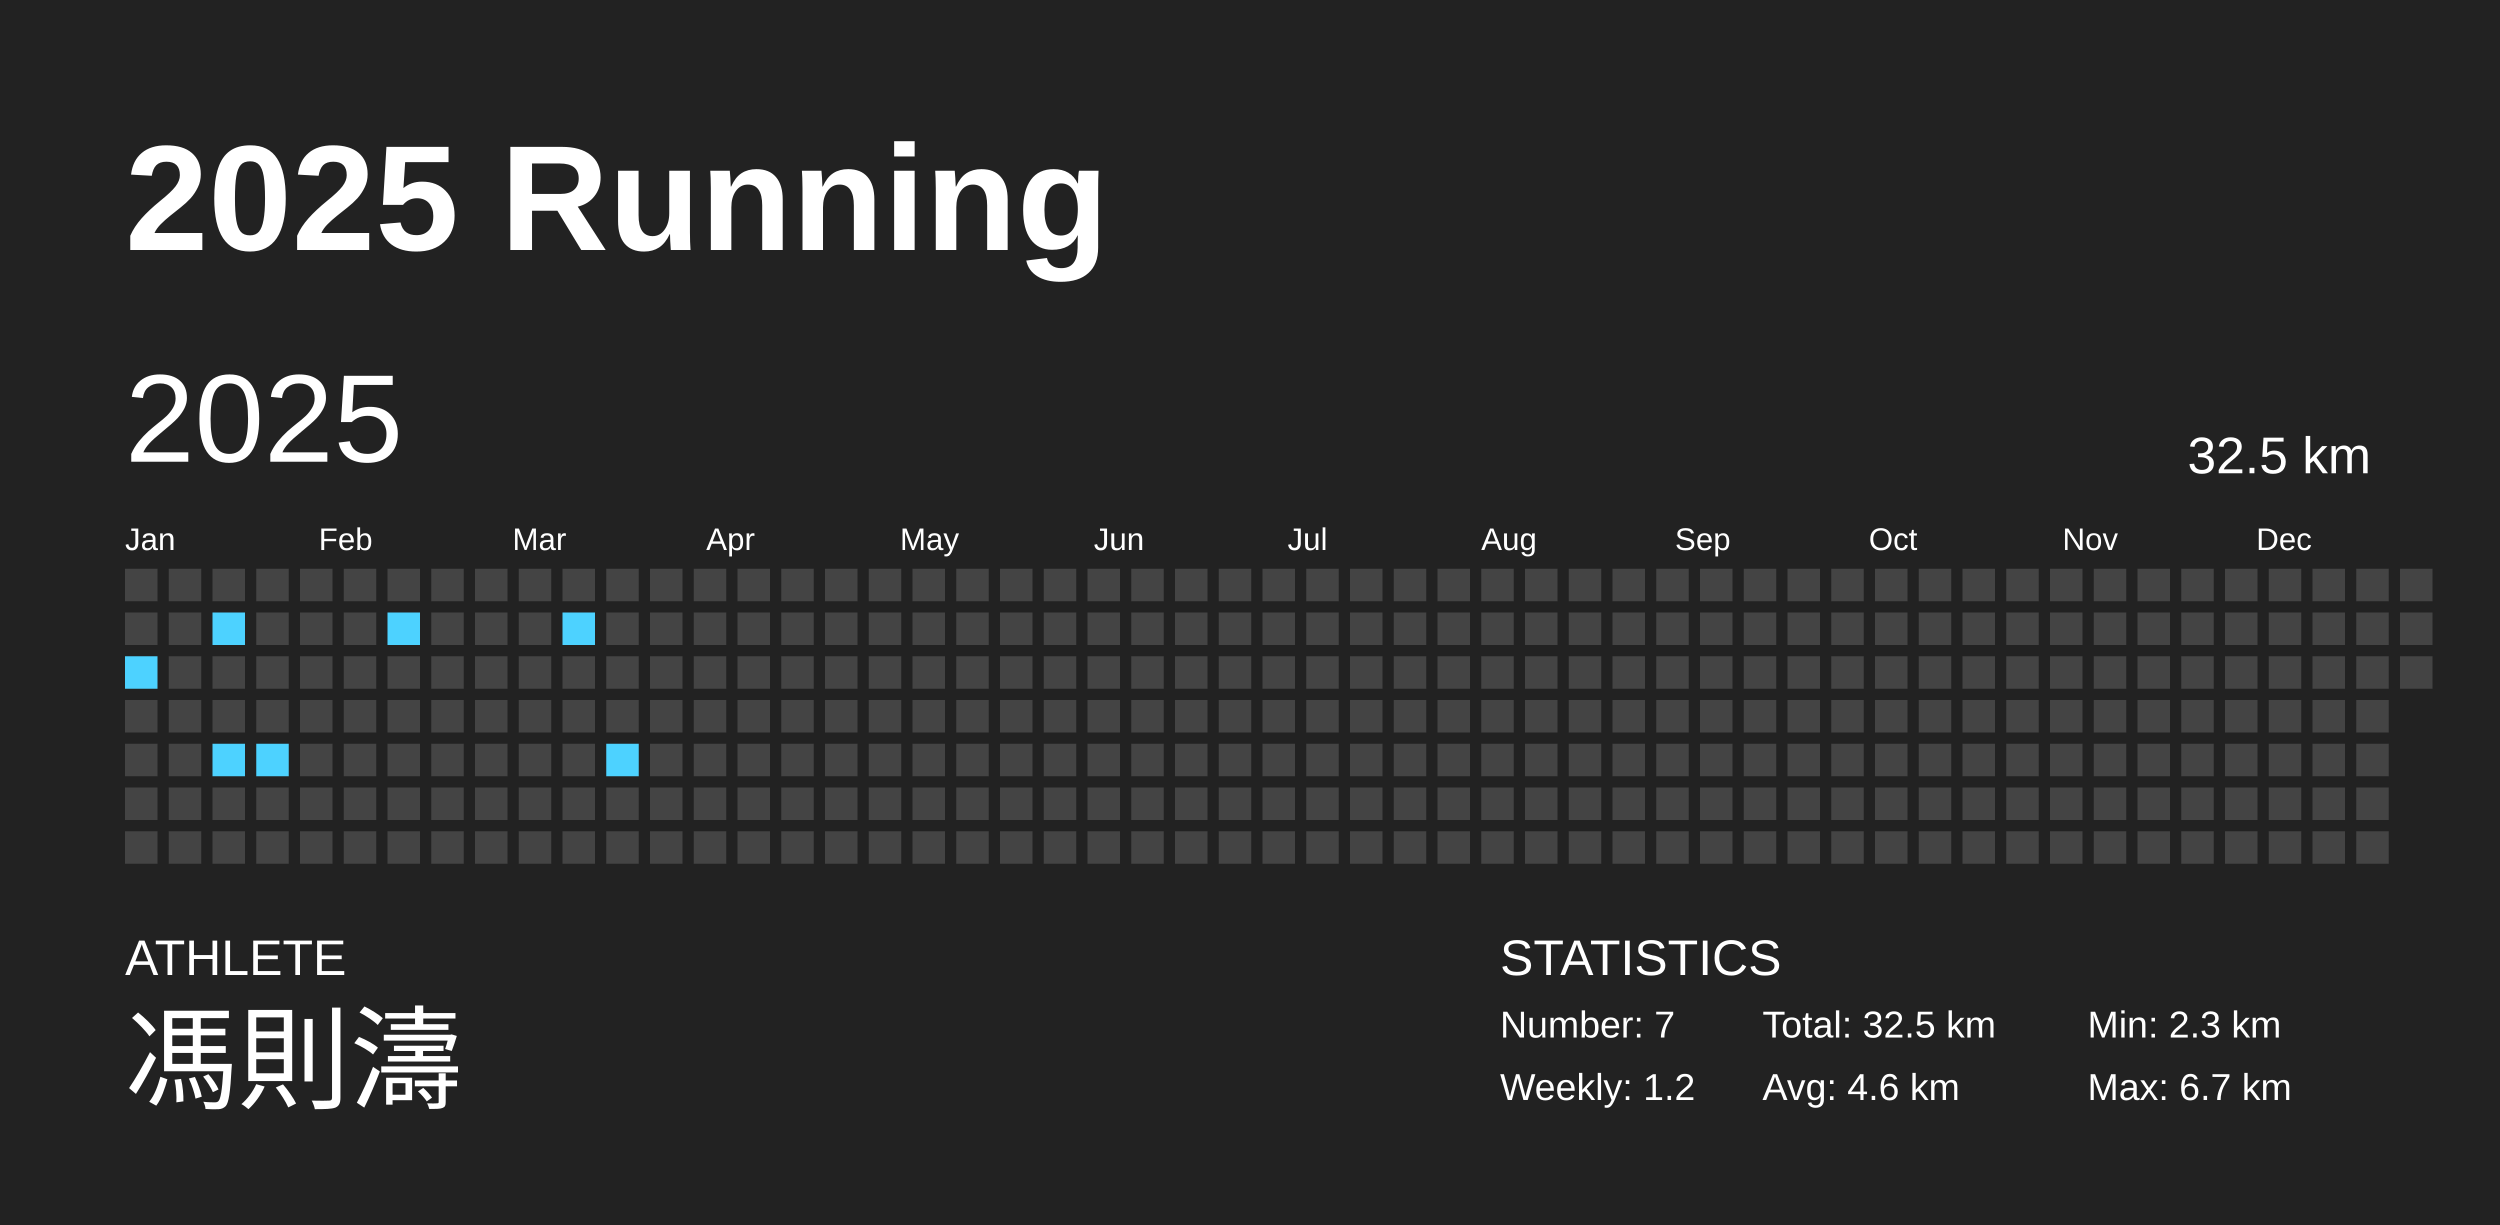
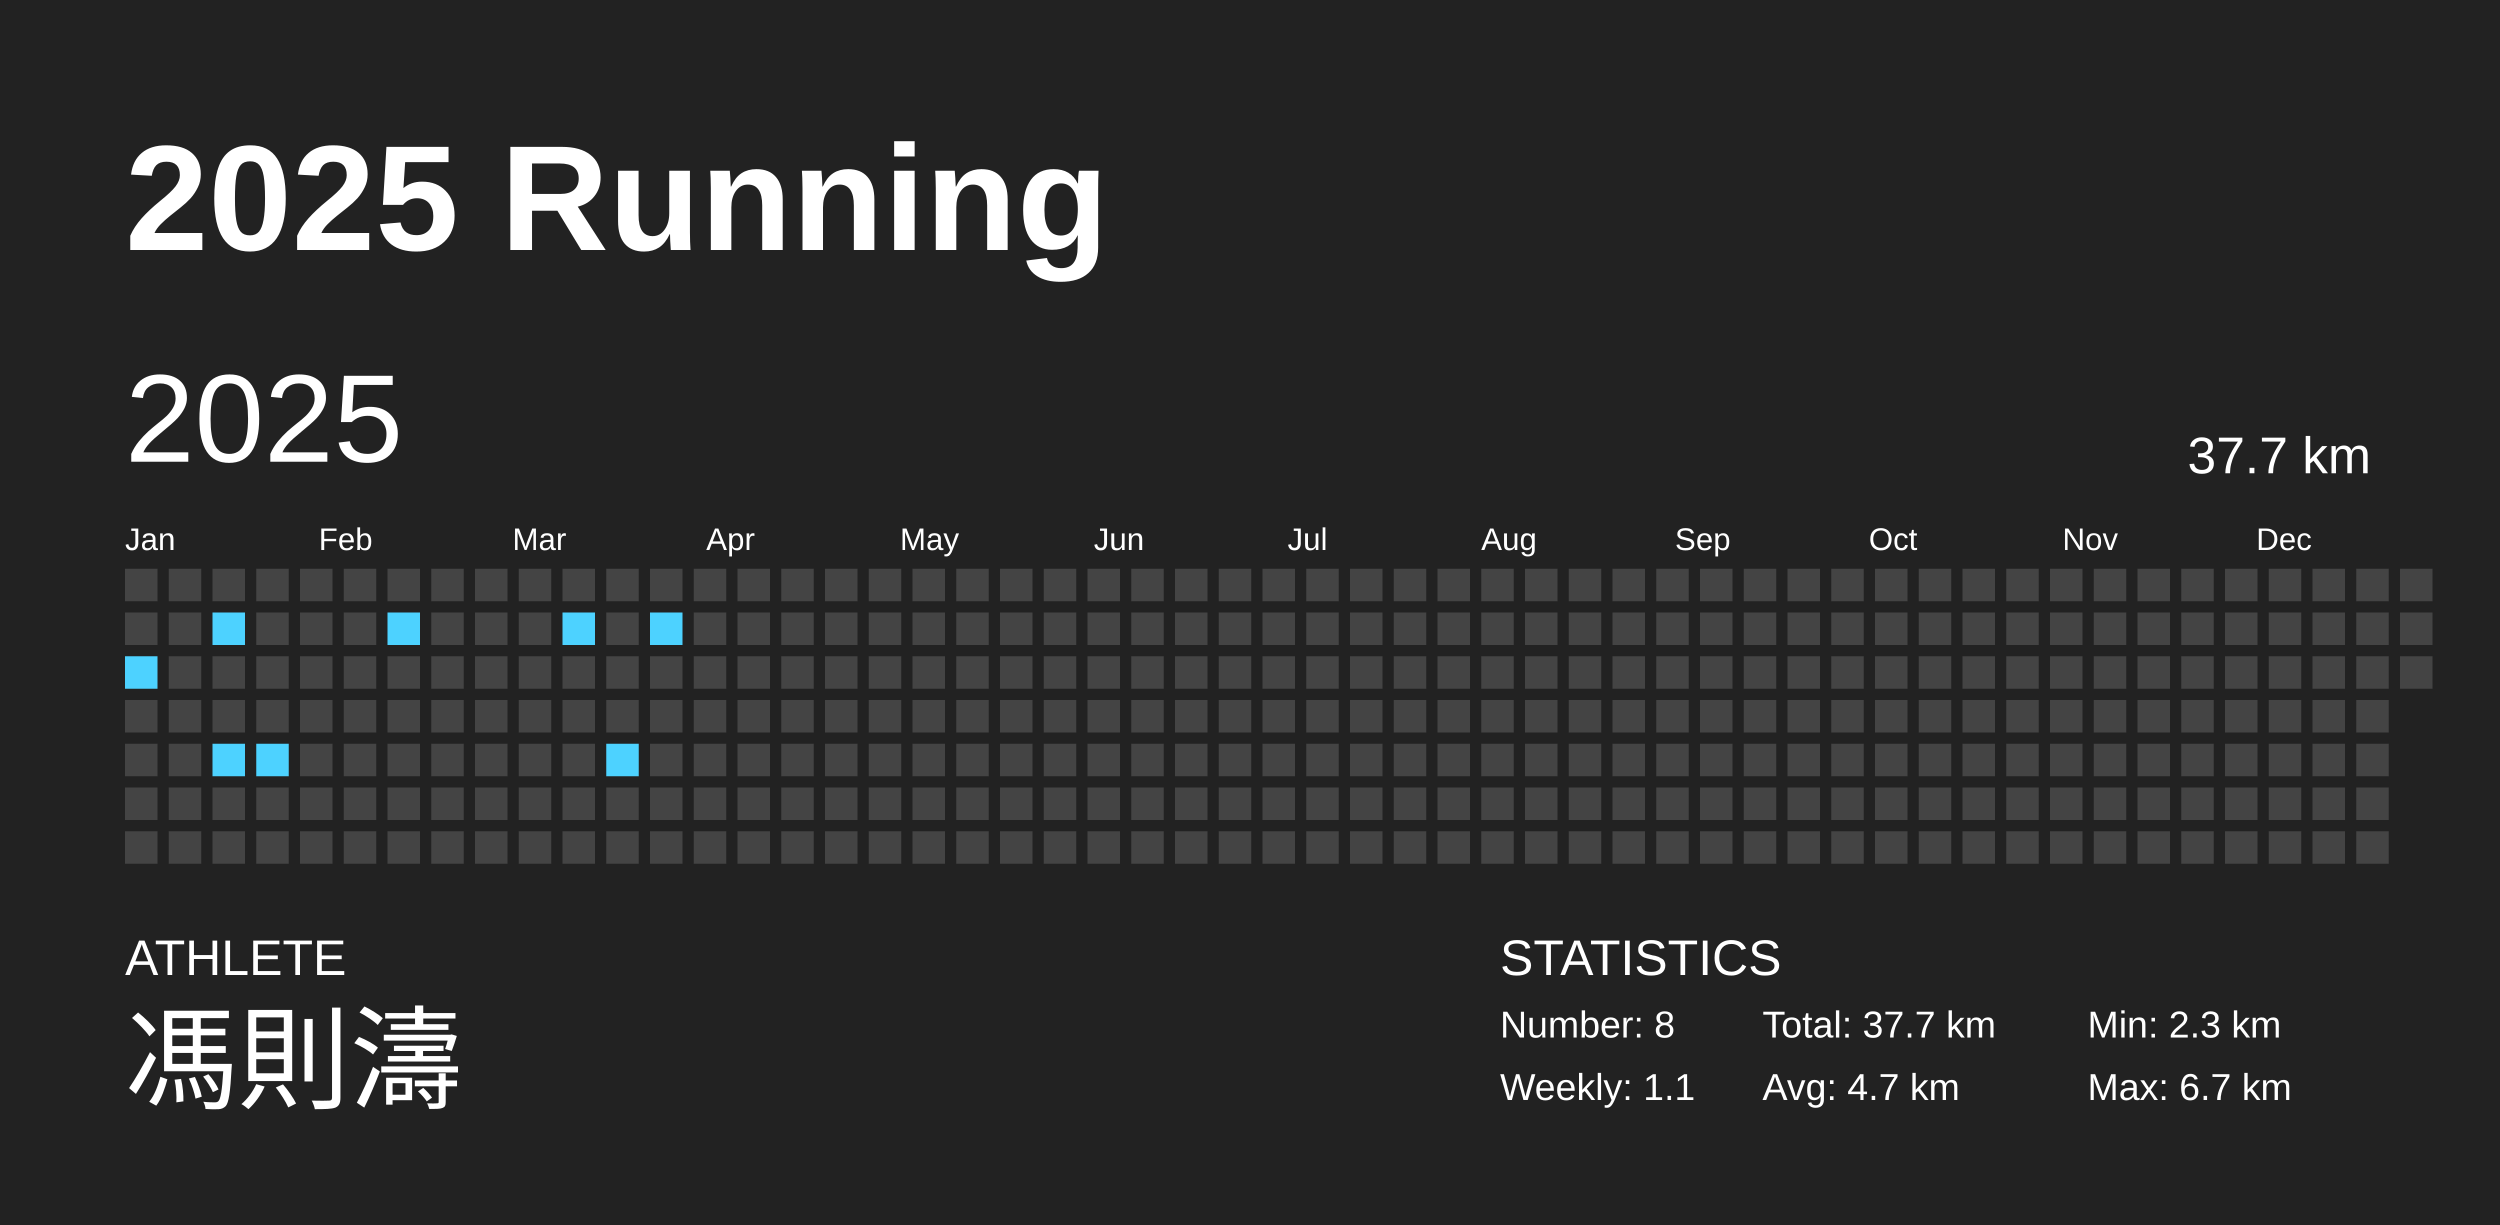
<svg xmlns="http://www.w3.org/2000/svg" baseProfile="full" height="98mm" version="1.1" viewBox="0,0,200,98" width="200mm">
  <defs />
  <rect fill="#222222" height="98" width="200" x="0" y="0" />
  <text fill="#FFFFFF" style="font-size:12px; font-family:Arial; font-weight:bold;" x="10" y="20">2025 Running</text>
  <text fill="#FFFFFF" style="font-size:4px; font-family:Arial" x="10" y="78">ATHLETE</text>
  <text fill="#FFFFFF" style="font-size:9px; font-family:Arial" x="10" y="88">馮則濤</text>
  <text fill="#FFFFFF" style="font-size:4px; font-family:Arial" x="120" y="78">STATISTICS</text>
-   <text fill="#FFFFFF" style="font-size:3px; font-family:Arial" x="120" y="83">Number: 7</text>
-   <text fill="#FFFFFF" style="font-size:3px; font-family:Arial" x="120" y="88">Weekly: 1.2</text>
-   <text fill="#FFFFFF" style="font-size:3px; font-family:Arial" x="141" y="83">Total: 32.5 km</text>
-   <text fill="#FFFFFF" style="font-size:3px; font-family:Arial" x="141" y="88">Avg: 4.6 km</text>
+   <text fill="#FFFFFF" style="font-size:3px; font-family:Arial" x="120" y="83">Number: 8</text>
+   <text fill="#FFFFFF" style="font-size:3px; font-family:Arial" x="120" y="88">Weekly: 1.1</text>
+   <text fill="#FFFFFF" style="font-size:3px; font-family:Arial" x="141" y="83">Total: 37.7 km</text>
+   <text fill="#FFFFFF" style="font-size:3px; font-family:Arial" x="141" y="88">Avg: 4.7 km</text>
  <text fill="#FFFFFF" style="font-size:3px; font-family:Arial" x="167" y="83">Min: 2.3 km</text>
  <text fill="#FFFFFF" style="font-size:3px; font-family:Arial" x="167" y="88">Max: 6.7 km</text>
  <text dominant-baseline="hanging" fill="#FFFFFF" style="font-size:10.0px; font-family:Arial;" x="10" y="30">2025</text>
-   <text dominant-baseline="hanging" fill="#FFFFFF" style="font-size:4.125px; font-family:Arial;" x="175" y="35">32.5 km</text>
+   <text dominant-baseline="hanging" fill="#FFFFFF" style="font-size:4.125px; font-family:Arial;" x="175" y="35">37.7 km</text>
  <text fill="#FFFFFF" style="font-size:2.5px; font-family:Arial" x="10.0" y="44">Jan</text>
  <text fill="#FFFFFF" style="font-size:2.5px; font-family:Arial" x="25.5" y="44">Feb</text>
  <text fill="#FFFFFF" style="font-size:2.5px; font-family:Arial" x="41.0" y="44">Mar</text>
  <text fill="#FFFFFF" style="font-size:2.5px; font-family:Arial" x="56.5" y="44">Apr</text>
  <text fill="#FFFFFF" style="font-size:2.5px; font-family:Arial" x="72.0" y="44">May</text>
  <text fill="#FFFFFF" style="font-size:2.5px; font-family:Arial" x="87.5" y="44">Jun</text>
  <text fill="#FFFFFF" style="font-size:2.5px; font-family:Arial" x="103.0" y="44">Jul</text>
  <text fill="#FFFFFF" style="font-size:2.5px; font-family:Arial" x="118.5" y="44">Aug</text>
  <text fill="#FFFFFF" style="font-size:2.5px; font-family:Arial" x="134.0" y="44">Sep</text>
  <text fill="#FFFFFF" style="font-size:2.5px; font-family:Arial" x="149.5" y="44">Oct</text>
  <text fill="#FFFFFF" style="font-size:2.5px; font-family:Arial" x="165.0" y="44">Nov</text>
  <text fill="#FFFFFF" style="font-size:2.5px; font-family:Arial" x="180.5" y="44">Dec</text>
  <rect fill="#444444" height="2.6" width="2.6" x="10.0" y="45.5" />
  <rect fill="#444444" height="2.6" width="2.6" x="10.0" y="49.0" />
  <rect fill="#4dd2ff" height="2.6" width="2.6" x="10.0" y="52.5" />
  <rect fill="#444444" height="2.6" width="2.6" x="10.0" y="56.0" />
  <rect fill="#444444" height="2.6" width="2.6" x="10.0" y="59.5" />
  <rect fill="#444444" height="2.6" width="2.6" x="10.0" y="63.0" />
  <rect fill="#444444" height="2.6" width="2.6" x="10.0" y="66.5" />
  <rect fill="#444444" height="2.6" width="2.6" x="13.5" y="45.5" />
  <rect fill="#444444" height="2.6" width="2.6" x="13.5" y="49.0" />
  <rect fill="#444444" height="2.6" width="2.6" x="13.5" y="52.5" />
  <rect fill="#444444" height="2.6" width="2.6" x="13.5" y="56.0" />
  <rect fill="#444444" height="2.6" width="2.6" x="13.5" y="59.5" />
  <rect fill="#444444" height="2.6" width="2.6" x="13.5" y="63.0" />
  <rect fill="#444444" height="2.6" width="2.6" x="13.5" y="66.5" />
  <rect fill="#444444" height="2.6" width="2.6" x="17.0" y="45.5" />
  <rect fill="#4dd2ff" height="2.6" width="2.6" x="17.0" y="49.0" />
  <rect fill="#444444" height="2.6" width="2.6" x="17.0" y="52.5" />
  <rect fill="#444444" height="2.6" width="2.6" x="17.0" y="56.0" />
  <rect fill="#4dd2ff" height="2.6" width="2.6" x="17.0" y="59.5" />
  <rect fill="#444444" height="2.6" width="2.6" x="17.0" y="63.0" />
  <rect fill="#444444" height="2.6" width="2.6" x="17.0" y="66.5" />
  <rect fill="#444444" height="2.6" width="2.6" x="20.5" y="45.5" />
  <rect fill="#444444" height="2.6" width="2.6" x="20.5" y="49.0" />
  <rect fill="#444444" height="2.6" width="2.6" x="20.5" y="52.5" />
  <rect fill="#444444" height="2.6" width="2.6" x="20.5" y="56.0" />
  <rect fill="#4dd2ff" height="2.6" width="2.6" x="20.5" y="59.5" />
  <rect fill="#444444" height="2.6" width="2.6" x="20.5" y="63.0" />
  <rect fill="#444444" height="2.6" width="2.6" x="20.5" y="66.5" />
  <rect fill="#444444" height="2.6" width="2.6" x="24.0" y="45.5" />
  <rect fill="#444444" height="2.6" width="2.6" x="24.0" y="49.0" />
  <rect fill="#444444" height="2.6" width="2.6" x="24.0" y="52.5" />
  <rect fill="#444444" height="2.6" width="2.6" x="24.0" y="56.0" />
  <rect fill="#444444" height="2.6" width="2.6" x="24.0" y="59.5" />
  <rect fill="#444444" height="2.6" width="2.6" x="24.0" y="63.0" />
  <rect fill="#444444" height="2.6" width="2.6" x="24.0" y="66.5" />
  <rect fill="#444444" height="2.6" width="2.6" x="27.5" y="45.5" />
  <rect fill="#444444" height="2.6" width="2.6" x="27.5" y="49.0" />
  <rect fill="#444444" height="2.6" width="2.6" x="27.5" y="52.5" />
  <rect fill="#444444" height="2.6" width="2.6" x="27.5" y="56.0" />
  <rect fill="#444444" height="2.6" width="2.6" x="27.5" y="59.5" />
  <rect fill="#444444" height="2.6" width="2.6" x="27.5" y="63.0" />
  <rect fill="#444444" height="2.6" width="2.6" x="27.5" y="66.5" />
  <rect fill="#444444" height="2.6" width="2.6" x="31.0" y="45.5" />
  <rect fill="#4dd2ff" height="2.6" width="2.6" x="31.0" y="49.0" />
  <rect fill="#444444" height="2.6" width="2.6" x="31.0" y="52.5" />
  <rect fill="#444444" height="2.6" width="2.6" x="31.0" y="56.0" />
  <rect fill="#444444" height="2.6" width="2.6" x="31.0" y="59.5" />
  <rect fill="#444444" height="2.6" width="2.6" x="31.0" y="63.0" />
  <rect fill="#444444" height="2.6" width="2.6" x="31.0" y="66.5" />
  <rect fill="#444444" height="2.6" width="2.6" x="34.5" y="45.5" />
  <rect fill="#444444" height="2.6" width="2.6" x="34.5" y="49.0" />
  <rect fill="#444444" height="2.6" width="2.6" x="34.5" y="52.5" />
  <rect fill="#444444" height="2.6" width="2.6" x="34.5" y="56.0" />
  <rect fill="#444444" height="2.6" width="2.6" x="34.5" y="59.5" />
  <rect fill="#444444" height="2.6" width="2.6" x="34.5" y="63.0" />
  <rect fill="#444444" height="2.6" width="2.6" x="34.5" y="66.5" />
  <rect fill="#444444" height="2.6" width="2.6" x="38.0" y="45.5" />
  <rect fill="#444444" height="2.6" width="2.6" x="38.0" y="49.0" />
  <rect fill="#444444" height="2.6" width="2.6" x="38.0" y="52.5" />
  <rect fill="#444444" height="2.6" width="2.6" x="38.0" y="56.0" />
  <rect fill="#444444" height="2.6" width="2.6" x="38.0" y="59.5" />
  <rect fill="#444444" height="2.6" width="2.6" x="38.0" y="63.0" />
  <rect fill="#444444" height="2.6" width="2.6" x="38.0" y="66.5" />
  <rect fill="#444444" height="2.6" width="2.6" x="41.5" y="45.5" />
  <rect fill="#444444" height="2.6" width="2.6" x="41.5" y="49.0" />
  <rect fill="#444444" height="2.6" width="2.6" x="41.5" y="52.5" />
  <rect fill="#444444" height="2.6" width="2.6" x="41.5" y="56.0" />
  <rect fill="#444444" height="2.6" width="2.6" x="41.5" y="59.5" />
  <rect fill="#444444" height="2.6" width="2.6" x="41.5" y="63.0" />
  <rect fill="#444444" height="2.6" width="2.6" x="41.5" y="66.5" />
  <rect fill="#444444" height="2.6" width="2.6" x="45.0" y="45.5" />
  <rect fill="#4dd2ff" height="2.6" width="2.6" x="45.0" y="49.0" />
  <rect fill="#444444" height="2.6" width="2.6" x="45.0" y="52.5" />
  <rect fill="#444444" height="2.6" width="2.6" x="45.0" y="56.0" />
  <rect fill="#444444" height="2.6" width="2.6" x="45.0" y="59.5" />
  <rect fill="#444444" height="2.6" width="2.6" x="45.0" y="63.0" />
  <rect fill="#444444" height="2.6" width="2.6" x="45.0" y="66.5" />
  <rect fill="#444444" height="2.6" width="2.6" x="48.5" y="45.5" />
  <rect fill="#444444" height="2.6" width="2.6" x="48.5" y="49.0" />
  <rect fill="#444444" height="2.6" width="2.6" x="48.5" y="52.5" />
  <rect fill="#444444" height="2.6" width="2.6" x="48.5" y="56.0" />
  <rect fill="#4dd2ff" height="2.6" width="2.6" x="48.5" y="59.5" />
  <rect fill="#444444" height="2.6" width="2.6" x="48.5" y="63.0" />
  <rect fill="#444444" height="2.6" width="2.6" x="48.5" y="66.5" />
  <rect fill="#444444" height="2.6" width="2.6" x="52.0" y="45.5" />
-   <rect fill="#444444" height="2.6" width="2.6" x="52.0" y="49.0" />
+   <rect fill="#4dd2ff" height="2.6" width="2.6" x="52.0" y="49.0" />
  <rect fill="#444444" height="2.6" width="2.6" x="52.0" y="52.5" />
  <rect fill="#444444" height="2.6" width="2.6" x="52.0" y="56.0" />
  <rect fill="#444444" height="2.6" width="2.6" x="52.0" y="59.5" />
  <rect fill="#444444" height="2.6" width="2.6" x="52.0" y="63.0" />
  <rect fill="#444444" height="2.6" width="2.6" x="52.0" y="66.5" />
  <rect fill="#444444" height="2.6" width="2.6" x="55.5" y="45.5" />
  <rect fill="#444444" height="2.6" width="2.6" x="55.5" y="49.0" />
  <rect fill="#444444" height="2.6" width="2.6" x="55.5" y="52.5" />
  <rect fill="#444444" height="2.6" width="2.6" x="55.5" y="56.0" />
  <rect fill="#444444" height="2.6" width="2.6" x="55.5" y="59.5" />
  <rect fill="#444444" height="2.6" width="2.6" x="55.5" y="63.0" />
  <rect fill="#444444" height="2.6" width="2.6" x="55.5" y="66.5" />
  <rect fill="#444444" height="2.6" width="2.6" x="59.0" y="45.5" />
  <rect fill="#444444" height="2.6" width="2.6" x="59.0" y="49.0" />
  <rect fill="#444444" height="2.6" width="2.6" x="59.0" y="52.5" />
  <rect fill="#444444" height="2.6" width="2.6" x="59.0" y="56.0" />
  <rect fill="#444444" height="2.6" width="2.6" x="59.0" y="59.5" />
  <rect fill="#444444" height="2.6" width="2.6" x="59.0" y="63.0" />
  <rect fill="#444444" height="2.6" width="2.6" x="59.0" y="66.5" />
  <rect fill="#444444" height="2.6" width="2.6" x="62.5" y="45.5" />
  <rect fill="#444444" height="2.6" width="2.6" x="62.5" y="49.0" />
  <rect fill="#444444" height="2.6" width="2.6" x="62.5" y="52.5" />
  <rect fill="#444444" height="2.6" width="2.6" x="62.5" y="56.0" />
  <rect fill="#444444" height="2.6" width="2.6" x="62.5" y="59.5" />
  <rect fill="#444444" height="2.6" width="2.6" x="62.5" y="63.0" />
  <rect fill="#444444" height="2.6" width="2.6" x="62.5" y="66.5" />
  <rect fill="#444444" height="2.6" width="2.6" x="66.0" y="45.5" />
  <rect fill="#444444" height="2.6" width="2.6" x="66.0" y="49.0" />
  <rect fill="#444444" height="2.6" width="2.6" x="66.0" y="52.5" />
  <rect fill="#444444" height="2.6" width="2.6" x="66.0" y="56.0" />
  <rect fill="#444444" height="2.6" width="2.6" x="66.0" y="59.5" />
  <rect fill="#444444" height="2.6" width="2.6" x="66.0" y="63.0" />
  <rect fill="#444444" height="2.6" width="2.6" x="66.0" y="66.5" />
  <rect fill="#444444" height="2.6" width="2.6" x="69.5" y="45.5" />
  <rect fill="#444444" height="2.6" width="2.6" x="69.5" y="49.0" />
  <rect fill="#444444" height="2.6" width="2.6" x="69.5" y="52.5" />
  <rect fill="#444444" height="2.6" width="2.6" x="69.5" y="56.0" />
  <rect fill="#444444" height="2.6" width="2.6" x="69.5" y="59.5" />
  <rect fill="#444444" height="2.6" width="2.6" x="69.5" y="63.0" />
  <rect fill="#444444" height="2.6" width="2.6" x="69.5" y="66.5" />
  <rect fill="#444444" height="2.6" width="2.6" x="73.0" y="45.5" />
  <rect fill="#444444" height="2.6" width="2.6" x="73.0" y="49.0" />
  <rect fill="#444444" height="2.6" width="2.6" x="73.0" y="52.5" />
  <rect fill="#444444" height="2.6" width="2.6" x="73.0" y="56.0" />
  <rect fill="#444444" height="2.6" width="2.6" x="73.0" y="59.5" />
  <rect fill="#444444" height="2.6" width="2.6" x="73.0" y="63.0" />
  <rect fill="#444444" height="2.6" width="2.6" x="73.0" y="66.5" />
  <rect fill="#444444" height="2.6" width="2.6" x="76.5" y="45.5" />
  <rect fill="#444444" height="2.6" width="2.6" x="76.5" y="49.0" />
  <rect fill="#444444" height="2.6" width="2.6" x="76.5" y="52.5" />
  <rect fill="#444444" height="2.6" width="2.6" x="76.5" y="56.0" />
  <rect fill="#444444" height="2.6" width="2.6" x="76.5" y="59.5" />
  <rect fill="#444444" height="2.6" width="2.6" x="76.5" y="63.0" />
  <rect fill="#444444" height="2.6" width="2.6" x="76.5" y="66.5" />
  <rect fill="#444444" height="2.6" width="2.6" x="80.0" y="45.5" />
  <rect fill="#444444" height="2.6" width="2.6" x="80.0" y="49.0" />
  <rect fill="#444444" height="2.6" width="2.6" x="80.0" y="52.5" />
  <rect fill="#444444" height="2.6" width="2.6" x="80.0" y="56.0" />
  <rect fill="#444444" height="2.6" width="2.6" x="80.0" y="59.5" />
  <rect fill="#444444" height="2.6" width="2.6" x="80.0" y="63.0" />
  <rect fill="#444444" height="2.6" width="2.6" x="80.0" y="66.5" />
  <rect fill="#444444" height="2.6" width="2.6" x="83.5" y="45.5" />
  <rect fill="#444444" height="2.6" width="2.6" x="83.5" y="49.0" />
  <rect fill="#444444" height="2.6" width="2.6" x="83.5" y="52.5" />
  <rect fill="#444444" height="2.6" width="2.6" x="83.5" y="56.0" />
  <rect fill="#444444" height="2.6" width="2.6" x="83.5" y="59.5" />
  <rect fill="#444444" height="2.6" width="2.6" x="83.5" y="63.0" />
  <rect fill="#444444" height="2.6" width="2.6" x="83.5" y="66.5" />
  <rect fill="#444444" height="2.6" width="2.6" x="87.0" y="45.5" />
  <rect fill="#444444" height="2.6" width="2.6" x="87.0" y="49.0" />
  <rect fill="#444444" height="2.6" width="2.6" x="87.0" y="52.5" />
  <rect fill="#444444" height="2.6" width="2.6" x="87.0" y="56.0" />
  <rect fill="#444444" height="2.6" width="2.6" x="87.0" y="59.5" />
  <rect fill="#444444" height="2.6" width="2.6" x="87.0" y="63.0" />
  <rect fill="#444444" height="2.6" width="2.6" x="87.0" y="66.5" />
  <rect fill="#444444" height="2.6" width="2.6" x="90.5" y="45.5" />
  <rect fill="#444444" height="2.6" width="2.6" x="90.5" y="49.0" />
  <rect fill="#444444" height="2.6" width="2.6" x="90.5" y="52.5" />
  <rect fill="#444444" height="2.6" width="2.6" x="90.5" y="56.0" />
  <rect fill="#444444" height="2.6" width="2.6" x="90.5" y="59.5" />
  <rect fill="#444444" height="2.6" width="2.6" x="90.5" y="63.0" />
  <rect fill="#444444" height="2.6" width="2.6" x="90.5" y="66.5" />
  <rect fill="#444444" height="2.6" width="2.6" x="94.0" y="45.5" />
  <rect fill="#444444" height="2.6" width="2.6" x="94.0" y="49.0" />
  <rect fill="#444444" height="2.6" width="2.6" x="94.0" y="52.5" />
  <rect fill="#444444" height="2.6" width="2.6" x="94.0" y="56.0" />
  <rect fill="#444444" height="2.6" width="2.6" x="94.0" y="59.5" />
  <rect fill="#444444" height="2.6" width="2.6" x="94.0" y="63.0" />
  <rect fill="#444444" height="2.6" width="2.6" x="94.0" y="66.5" />
  <rect fill="#444444" height="2.6" width="2.6" x="97.5" y="45.5" />
  <rect fill="#444444" height="2.6" width="2.6" x="97.5" y="49.0" />
  <rect fill="#444444" height="2.6" width="2.6" x="97.5" y="52.5" />
  <rect fill="#444444" height="2.6" width="2.6" x="97.5" y="56.0" />
  <rect fill="#444444" height="2.6" width="2.6" x="97.5" y="59.5" />
  <rect fill="#444444" height="2.6" width="2.6" x="97.5" y="63.0" />
  <rect fill="#444444" height="2.6" width="2.6" x="97.5" y="66.5" />
  <rect fill="#444444" height="2.6" width="2.6" x="101.0" y="45.5" />
  <rect fill="#444444" height="2.6" width="2.6" x="101.0" y="49.0" />
  <rect fill="#444444" height="2.6" width="2.6" x="101.0" y="52.5" />
  <rect fill="#444444" height="2.6" width="2.6" x="101.0" y="56.0" />
  <rect fill="#444444" height="2.6" width="2.6" x="101.0" y="59.5" />
  <rect fill="#444444" height="2.6" width="2.6" x="101.0" y="63.0" />
  <rect fill="#444444" height="2.6" width="2.6" x="101.0" y="66.5" />
  <rect fill="#444444" height="2.6" width="2.6" x="104.5" y="45.5" />
  <rect fill="#444444" height="2.6" width="2.6" x="104.5" y="49.0" />
  <rect fill="#444444" height="2.6" width="2.6" x="104.5" y="52.5" />
  <rect fill="#444444" height="2.6" width="2.6" x="104.5" y="56.0" />
  <rect fill="#444444" height="2.6" width="2.6" x="104.5" y="59.5" />
  <rect fill="#444444" height="2.6" width="2.6" x="104.5" y="63.0" />
  <rect fill="#444444" height="2.6" width="2.6" x="104.5" y="66.5" />
  <rect fill="#444444" height="2.6" width="2.6" x="108.0" y="45.5" />
  <rect fill="#444444" height="2.6" width="2.6" x="108.0" y="49.0" />
  <rect fill="#444444" height="2.6" width="2.6" x="108.0" y="52.5" />
  <rect fill="#444444" height="2.6" width="2.6" x="108.0" y="56.0" />
  <rect fill="#444444" height="2.6" width="2.6" x="108.0" y="59.5" />
  <rect fill="#444444" height="2.6" width="2.6" x="108.0" y="63.0" />
  <rect fill="#444444" height="2.6" width="2.6" x="108.0" y="66.5" />
  <rect fill="#444444" height="2.6" width="2.6" x="111.5" y="45.5" />
  <rect fill="#444444" height="2.6" width="2.6" x="111.5" y="49.0" />
  <rect fill="#444444" height="2.6" width="2.6" x="111.5" y="52.5" />
  <rect fill="#444444" height="2.6" width="2.6" x="111.5" y="56.0" />
  <rect fill="#444444" height="2.6" width="2.6" x="111.5" y="59.5" />
  <rect fill="#444444" height="2.6" width="2.6" x="111.5" y="63.0" />
  <rect fill="#444444" height="2.6" width="2.6" x="111.5" y="66.5" />
  <rect fill="#444444" height="2.6" width="2.6" x="115.0" y="45.5" />
  <rect fill="#444444" height="2.6" width="2.6" x="115.0" y="49.0" />
  <rect fill="#444444" height="2.6" width="2.6" x="115.0" y="52.5" />
  <rect fill="#444444" height="2.6" width="2.6" x="115.0" y="56.0" />
  <rect fill="#444444" height="2.6" width="2.6" x="115.0" y="59.5" />
  <rect fill="#444444" height="2.6" width="2.6" x="115.0" y="63.0" />
  <rect fill="#444444" height="2.6" width="2.6" x="115.0" y="66.5" />
  <rect fill="#444444" height="2.6" width="2.6" x="118.5" y="45.5" />
  <rect fill="#444444" height="2.6" width="2.6" x="118.5" y="49.0" />
  <rect fill="#444444" height="2.6" width="2.6" x="118.5" y="52.5" />
  <rect fill="#444444" height="2.6" width="2.6" x="118.5" y="56.0" />
  <rect fill="#444444" height="2.6" width="2.6" x="118.5" y="59.5" />
  <rect fill="#444444" height="2.6" width="2.6" x="118.5" y="63.0" />
  <rect fill="#444444" height="2.6" width="2.6" x="118.5" y="66.5" />
  <rect fill="#444444" height="2.6" width="2.6" x="122.0" y="45.5" />
  <rect fill="#444444" height="2.6" width="2.6" x="122.0" y="49.0" />
  <rect fill="#444444" height="2.6" width="2.6" x="122.0" y="52.5" />
  <rect fill="#444444" height="2.6" width="2.6" x="122.0" y="56.0" />
  <rect fill="#444444" height="2.6" width="2.6" x="122.0" y="59.5" />
  <rect fill="#444444" height="2.6" width="2.6" x="122.0" y="63.0" />
  <rect fill="#444444" height="2.6" width="2.6" x="122.0" y="66.5" />
  <rect fill="#444444" height="2.6" width="2.6" x="125.5" y="45.5" />
  <rect fill="#444444" height="2.6" width="2.6" x="125.5" y="49.0" />
  <rect fill="#444444" height="2.6" width="2.6" x="125.5" y="52.5" />
  <rect fill="#444444" height="2.6" width="2.6" x="125.5" y="56.0" />
  <rect fill="#444444" height="2.6" width="2.6" x="125.5" y="59.5" />
  <rect fill="#444444" height="2.6" width="2.6" x="125.5" y="63.0" />
  <rect fill="#444444" height="2.6" width="2.6" x="125.5" y="66.5" />
  <rect fill="#444444" height="2.6" width="2.6" x="129.0" y="45.5" />
  <rect fill="#444444" height="2.6" width="2.6" x="129.0" y="49.0" />
  <rect fill="#444444" height="2.6" width="2.6" x="129.0" y="52.5" />
  <rect fill="#444444" height="2.6" width="2.6" x="129.0" y="56.0" />
  <rect fill="#444444" height="2.6" width="2.6" x="129.0" y="59.5" />
  <rect fill="#444444" height="2.6" width="2.6" x="129.0" y="63.0" />
  <rect fill="#444444" height="2.6" width="2.6" x="129.0" y="66.5" />
  <rect fill="#444444" height="2.6" width="2.6" x="132.5" y="45.5" />
  <rect fill="#444444" height="2.6" width="2.6" x="132.5" y="49.0" />
  <rect fill="#444444" height="2.6" width="2.6" x="132.5" y="52.5" />
  <rect fill="#444444" height="2.6" width="2.6" x="132.5" y="56.0" />
  <rect fill="#444444" height="2.6" width="2.6" x="132.5" y="59.5" />
  <rect fill="#444444" height="2.6" width="2.6" x="132.5" y="63.0" />
  <rect fill="#444444" height="2.6" width="2.6" x="132.5" y="66.5" />
  <rect fill="#444444" height="2.6" width="2.6" x="136.0" y="45.5" />
  <rect fill="#444444" height="2.6" width="2.6" x="136.0" y="49.0" />
  <rect fill="#444444" height="2.6" width="2.6" x="136.0" y="52.5" />
  <rect fill="#444444" height="2.6" width="2.6" x="136.0" y="56.0" />
  <rect fill="#444444" height="2.6" width="2.6" x="136.0" y="59.5" />
  <rect fill="#444444" height="2.6" width="2.6" x="136.0" y="63.0" />
  <rect fill="#444444" height="2.6" width="2.6" x="136.0" y="66.5" />
  <rect fill="#444444" height="2.6" width="2.6" x="139.5" y="45.5" />
  <rect fill="#444444" height="2.6" width="2.6" x="139.5" y="49.0" />
  <rect fill="#444444" height="2.6" width="2.6" x="139.5" y="52.5" />
  <rect fill="#444444" height="2.6" width="2.6" x="139.5" y="56.0" />
  <rect fill="#444444" height="2.6" width="2.6" x="139.5" y="59.5" />
  <rect fill="#444444" height="2.6" width="2.6" x="139.5" y="63.0" />
  <rect fill="#444444" height="2.6" width="2.6" x="139.5" y="66.5" />
  <rect fill="#444444" height="2.6" width="2.6" x="143.0" y="45.5" />
  <rect fill="#444444" height="2.6" width="2.6" x="143.0" y="49.0" />
  <rect fill="#444444" height="2.6" width="2.6" x="143.0" y="52.5" />
  <rect fill="#444444" height="2.6" width="2.6" x="143.0" y="56.0" />
  <rect fill="#444444" height="2.6" width="2.6" x="143.0" y="59.5" />
  <rect fill="#444444" height="2.6" width="2.6" x="143.0" y="63.0" />
  <rect fill="#444444" height="2.6" width="2.6" x="143.0" y="66.5" />
  <rect fill="#444444" height="2.6" width="2.6" x="146.5" y="45.5" />
  <rect fill="#444444" height="2.6" width="2.6" x="146.5" y="49.0" />
  <rect fill="#444444" height="2.6" width="2.6" x="146.5" y="52.5" />
  <rect fill="#444444" height="2.6" width="2.6" x="146.5" y="56.0" />
  <rect fill="#444444" height="2.6" width="2.6" x="146.5" y="59.5" />
  <rect fill="#444444" height="2.6" width="2.6" x="146.5" y="63.0" />
  <rect fill="#444444" height="2.6" width="2.6" x="146.5" y="66.5" />
  <rect fill="#444444" height="2.6" width="2.6" x="150.0" y="45.5" />
  <rect fill="#444444" height="2.6" width="2.6" x="150.0" y="49.0" />
  <rect fill="#444444" height="2.6" width="2.6" x="150.0" y="52.5" />
  <rect fill="#444444" height="2.6" width="2.6" x="150.0" y="56.0" />
  <rect fill="#444444" height="2.6" width="2.6" x="150.0" y="59.5" />
  <rect fill="#444444" height="2.6" width="2.6" x="150.0" y="63.0" />
  <rect fill="#444444" height="2.6" width="2.6" x="150.0" y="66.5" />
  <rect fill="#444444" height="2.6" width="2.6" x="153.5" y="45.5" />
  <rect fill="#444444" height="2.6" width="2.6" x="153.5" y="49.0" />
  <rect fill="#444444" height="2.6" width="2.6" x="153.5" y="52.5" />
  <rect fill="#444444" height="2.6" width="2.6" x="153.5" y="56.0" />
  <rect fill="#444444" height="2.6" width="2.6" x="153.5" y="59.5" />
  <rect fill="#444444" height="2.6" width="2.6" x="153.5" y="63.0" />
  <rect fill="#444444" height="2.6" width="2.6" x="153.5" y="66.5" />
  <rect fill="#444444" height="2.6" width="2.6" x="157.0" y="45.5" />
  <rect fill="#444444" height="2.6" width="2.6" x="157.0" y="49.0" />
  <rect fill="#444444" height="2.6" width="2.6" x="157.0" y="52.5" />
  <rect fill="#444444" height="2.6" width="2.6" x="157.0" y="56.0" />
  <rect fill="#444444" height="2.6" width="2.6" x="157.0" y="59.5" />
  <rect fill="#444444" height="2.6" width="2.6" x="157.0" y="63.0" />
  <rect fill="#444444" height="2.6" width="2.6" x="157.0" y="66.5" />
  <rect fill="#444444" height="2.6" width="2.6" x="160.5" y="45.5" />
  <rect fill="#444444" height="2.6" width="2.6" x="160.5" y="49.0" />
  <rect fill="#444444" height="2.6" width="2.6" x="160.5" y="52.5" />
  <rect fill="#444444" height="2.6" width="2.6" x="160.5" y="56.0" />
  <rect fill="#444444" height="2.6" width="2.6" x="160.5" y="59.5" />
  <rect fill="#444444" height="2.6" width="2.6" x="160.5" y="63.0" />
  <rect fill="#444444" height="2.6" width="2.6" x="160.5" y="66.5" />
  <rect fill="#444444" height="2.6" width="2.6" x="164.0" y="45.5" />
  <rect fill="#444444" height="2.6" width="2.6" x="164.0" y="49.0" />
  <rect fill="#444444" height="2.6" width="2.6" x="164.0" y="52.5" />
  <rect fill="#444444" height="2.6" width="2.6" x="164.0" y="56.0" />
  <rect fill="#444444" height="2.6" width="2.6" x="164.0" y="59.5" />
  <rect fill="#444444" height="2.6" width="2.6" x="164.0" y="63.0" />
  <rect fill="#444444" height="2.6" width="2.6" x="164.0" y="66.5" />
  <rect fill="#444444" height="2.6" width="2.6" x="167.5" y="45.5" />
  <rect fill="#444444" height="2.6" width="2.6" x="167.5" y="49.0" />
  <rect fill="#444444" height="2.6" width="2.6" x="167.5" y="52.5" />
  <rect fill="#444444" height="2.6" width="2.6" x="167.5" y="56.0" />
  <rect fill="#444444" height="2.6" width="2.6" x="167.5" y="59.5" />
  <rect fill="#444444" height="2.6" width="2.6" x="167.5" y="63.0" />
  <rect fill="#444444" height="2.6" width="2.6" x="167.5" y="66.5" />
  <rect fill="#444444" height="2.6" width="2.6" x="171.0" y="45.5" />
  <rect fill="#444444" height="2.6" width="2.6" x="171.0" y="49.0" />
  <rect fill="#444444" height="2.6" width="2.6" x="171.0" y="52.5" />
  <rect fill="#444444" height="2.6" width="2.6" x="171.0" y="56.0" />
  <rect fill="#444444" height="2.6" width="2.6" x="171.0" y="59.5" />
  <rect fill="#444444" height="2.6" width="2.6" x="171.0" y="63.0" />
  <rect fill="#444444" height="2.6" width="2.6" x="171.0" y="66.5" />
  <rect fill="#444444" height="2.6" width="2.6" x="174.5" y="45.5" />
  <rect fill="#444444" height="2.6" width="2.6" x="174.5" y="49.0" />
  <rect fill="#444444" height="2.6" width="2.6" x="174.5" y="52.5" />
  <rect fill="#444444" height="2.6" width="2.6" x="174.5" y="56.0" />
  <rect fill="#444444" height="2.6" width="2.6" x="174.5" y="59.5" />
  <rect fill="#444444" height="2.6" width="2.6" x="174.5" y="63.0" />
  <rect fill="#444444" height="2.6" width="2.6" x="174.5" y="66.5" />
  <rect fill="#444444" height="2.6" width="2.6" x="178.0" y="45.5" />
  <rect fill="#444444" height="2.6" width="2.6" x="178.0" y="49.0" />
  <rect fill="#444444" height="2.6" width="2.6" x="178.0" y="52.5" />
  <rect fill="#444444" height="2.6" width="2.6" x="178.0" y="56.0" />
  <rect fill="#444444" height="2.6" width="2.6" x="178.0" y="59.5" />
  <rect fill="#444444" height="2.6" width="2.6" x="178.0" y="63.0" />
  <rect fill="#444444" height="2.6" width="2.6" x="178.0" y="66.5" />
  <rect fill="#444444" height="2.6" width="2.6" x="181.5" y="45.5" />
  <rect fill="#444444" height="2.6" width="2.6" x="181.5" y="49.0" />
  <rect fill="#444444" height="2.6" width="2.6" x="181.5" y="52.5" />
  <rect fill="#444444" height="2.6" width="2.6" x="181.5" y="56.0" />
  <rect fill="#444444" height="2.6" width="2.6" x="181.5" y="59.5" />
  <rect fill="#444444" height="2.6" width="2.6" x="181.5" y="63.0" />
  <rect fill="#444444" height="2.6" width="2.6" x="181.5" y="66.5" />
  <rect fill="#444444" height="2.6" width="2.6" x="185.0" y="45.5" />
  <rect fill="#444444" height="2.6" width="2.6" x="185.0" y="49.0" />
  <rect fill="#444444" height="2.6" width="2.6" x="185.0" y="52.5" />
  <rect fill="#444444" height="2.6" width="2.6" x="185.0" y="56.0" />
  <rect fill="#444444" height="2.6" width="2.6" x="185.0" y="59.5" />
  <rect fill="#444444" height="2.6" width="2.6" x="185.0" y="63.0" />
  <rect fill="#444444" height="2.6" width="2.6" x="185.0" y="66.5" />
  <rect fill="#444444" height="2.6" width="2.6" x="188.5" y="45.5" />
  <rect fill="#444444" height="2.6" width="2.6" x="188.5" y="49.0" />
  <rect fill="#444444" height="2.6" width="2.6" x="188.5" y="52.5" />
  <rect fill="#444444" height="2.6" width="2.6" x="188.5" y="56.0" />
  <rect fill="#444444" height="2.6" width="2.6" x="188.5" y="59.5" />
  <rect fill="#444444" height="2.6" width="2.6" x="188.5" y="63.0" />
  <rect fill="#444444" height="2.6" width="2.6" x="188.5" y="66.5" />
  <rect fill="#444444" height="2.6" width="2.6" x="192.0" y="45.5" />
  <rect fill="#444444" height="2.6" width="2.6" x="192.0" y="49.0" />
  <rect fill="#444444" height="2.6" width="2.6" x="192.0" y="52.5" />
</svg>
